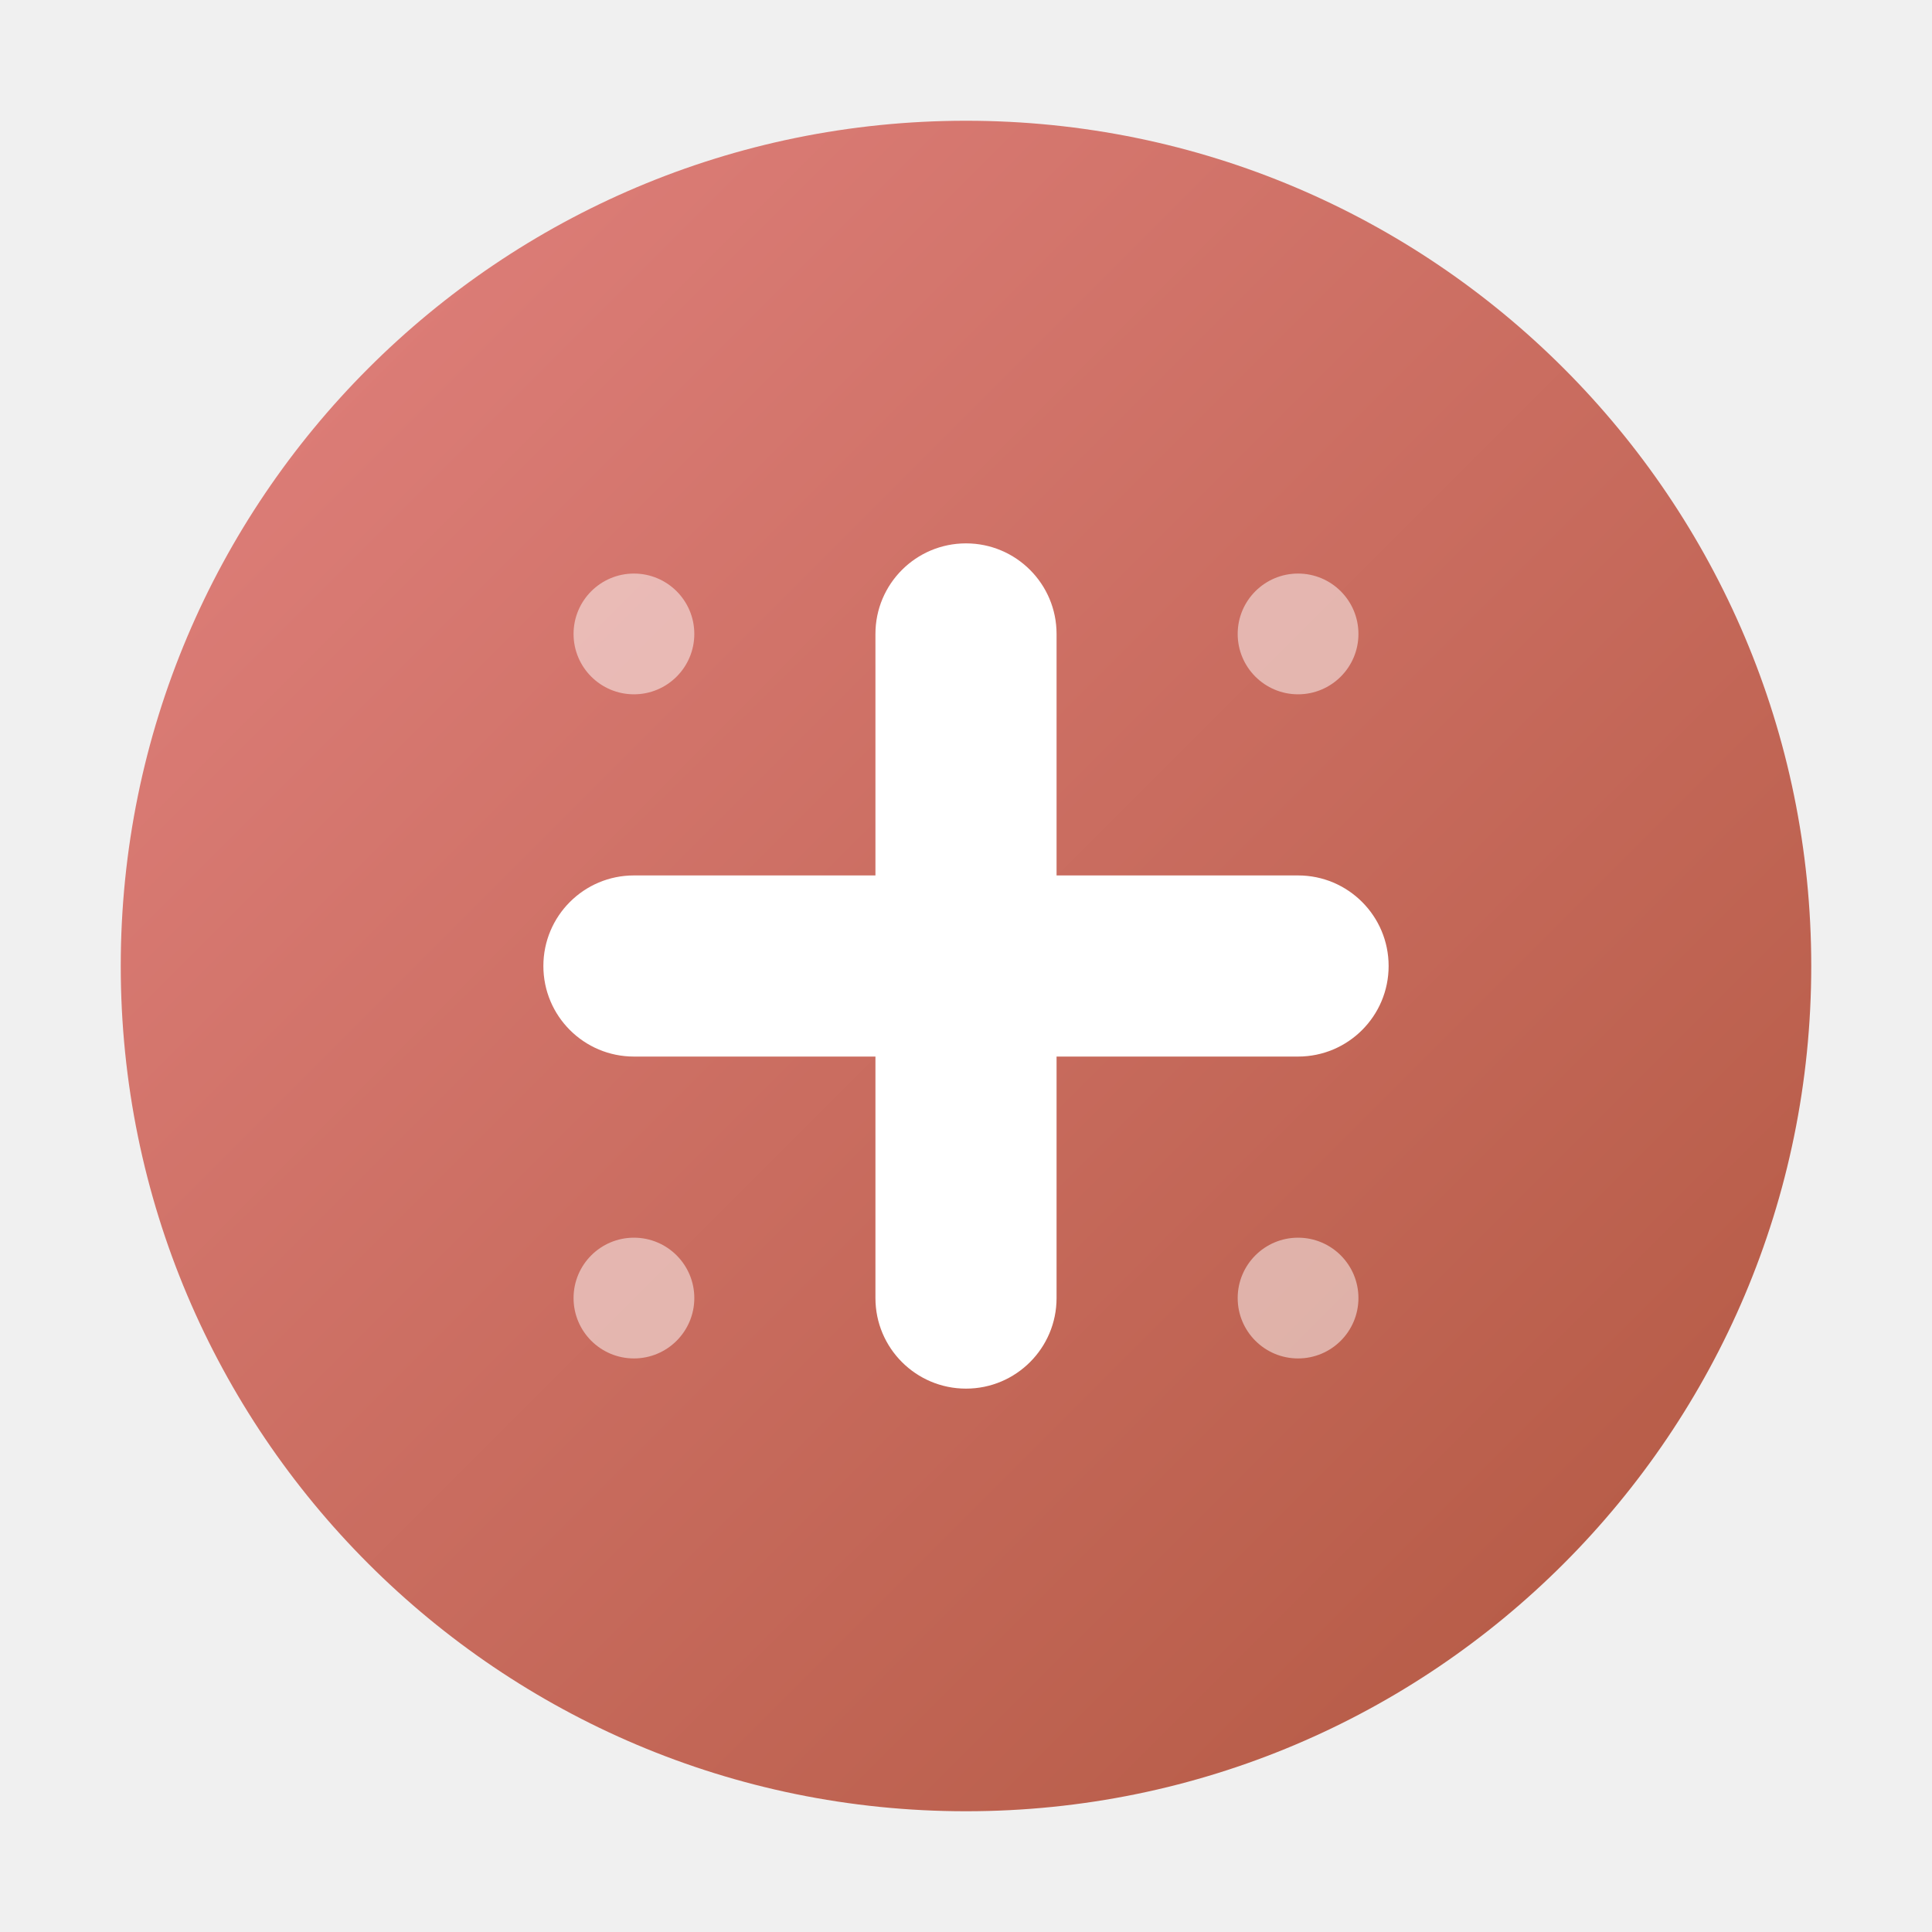
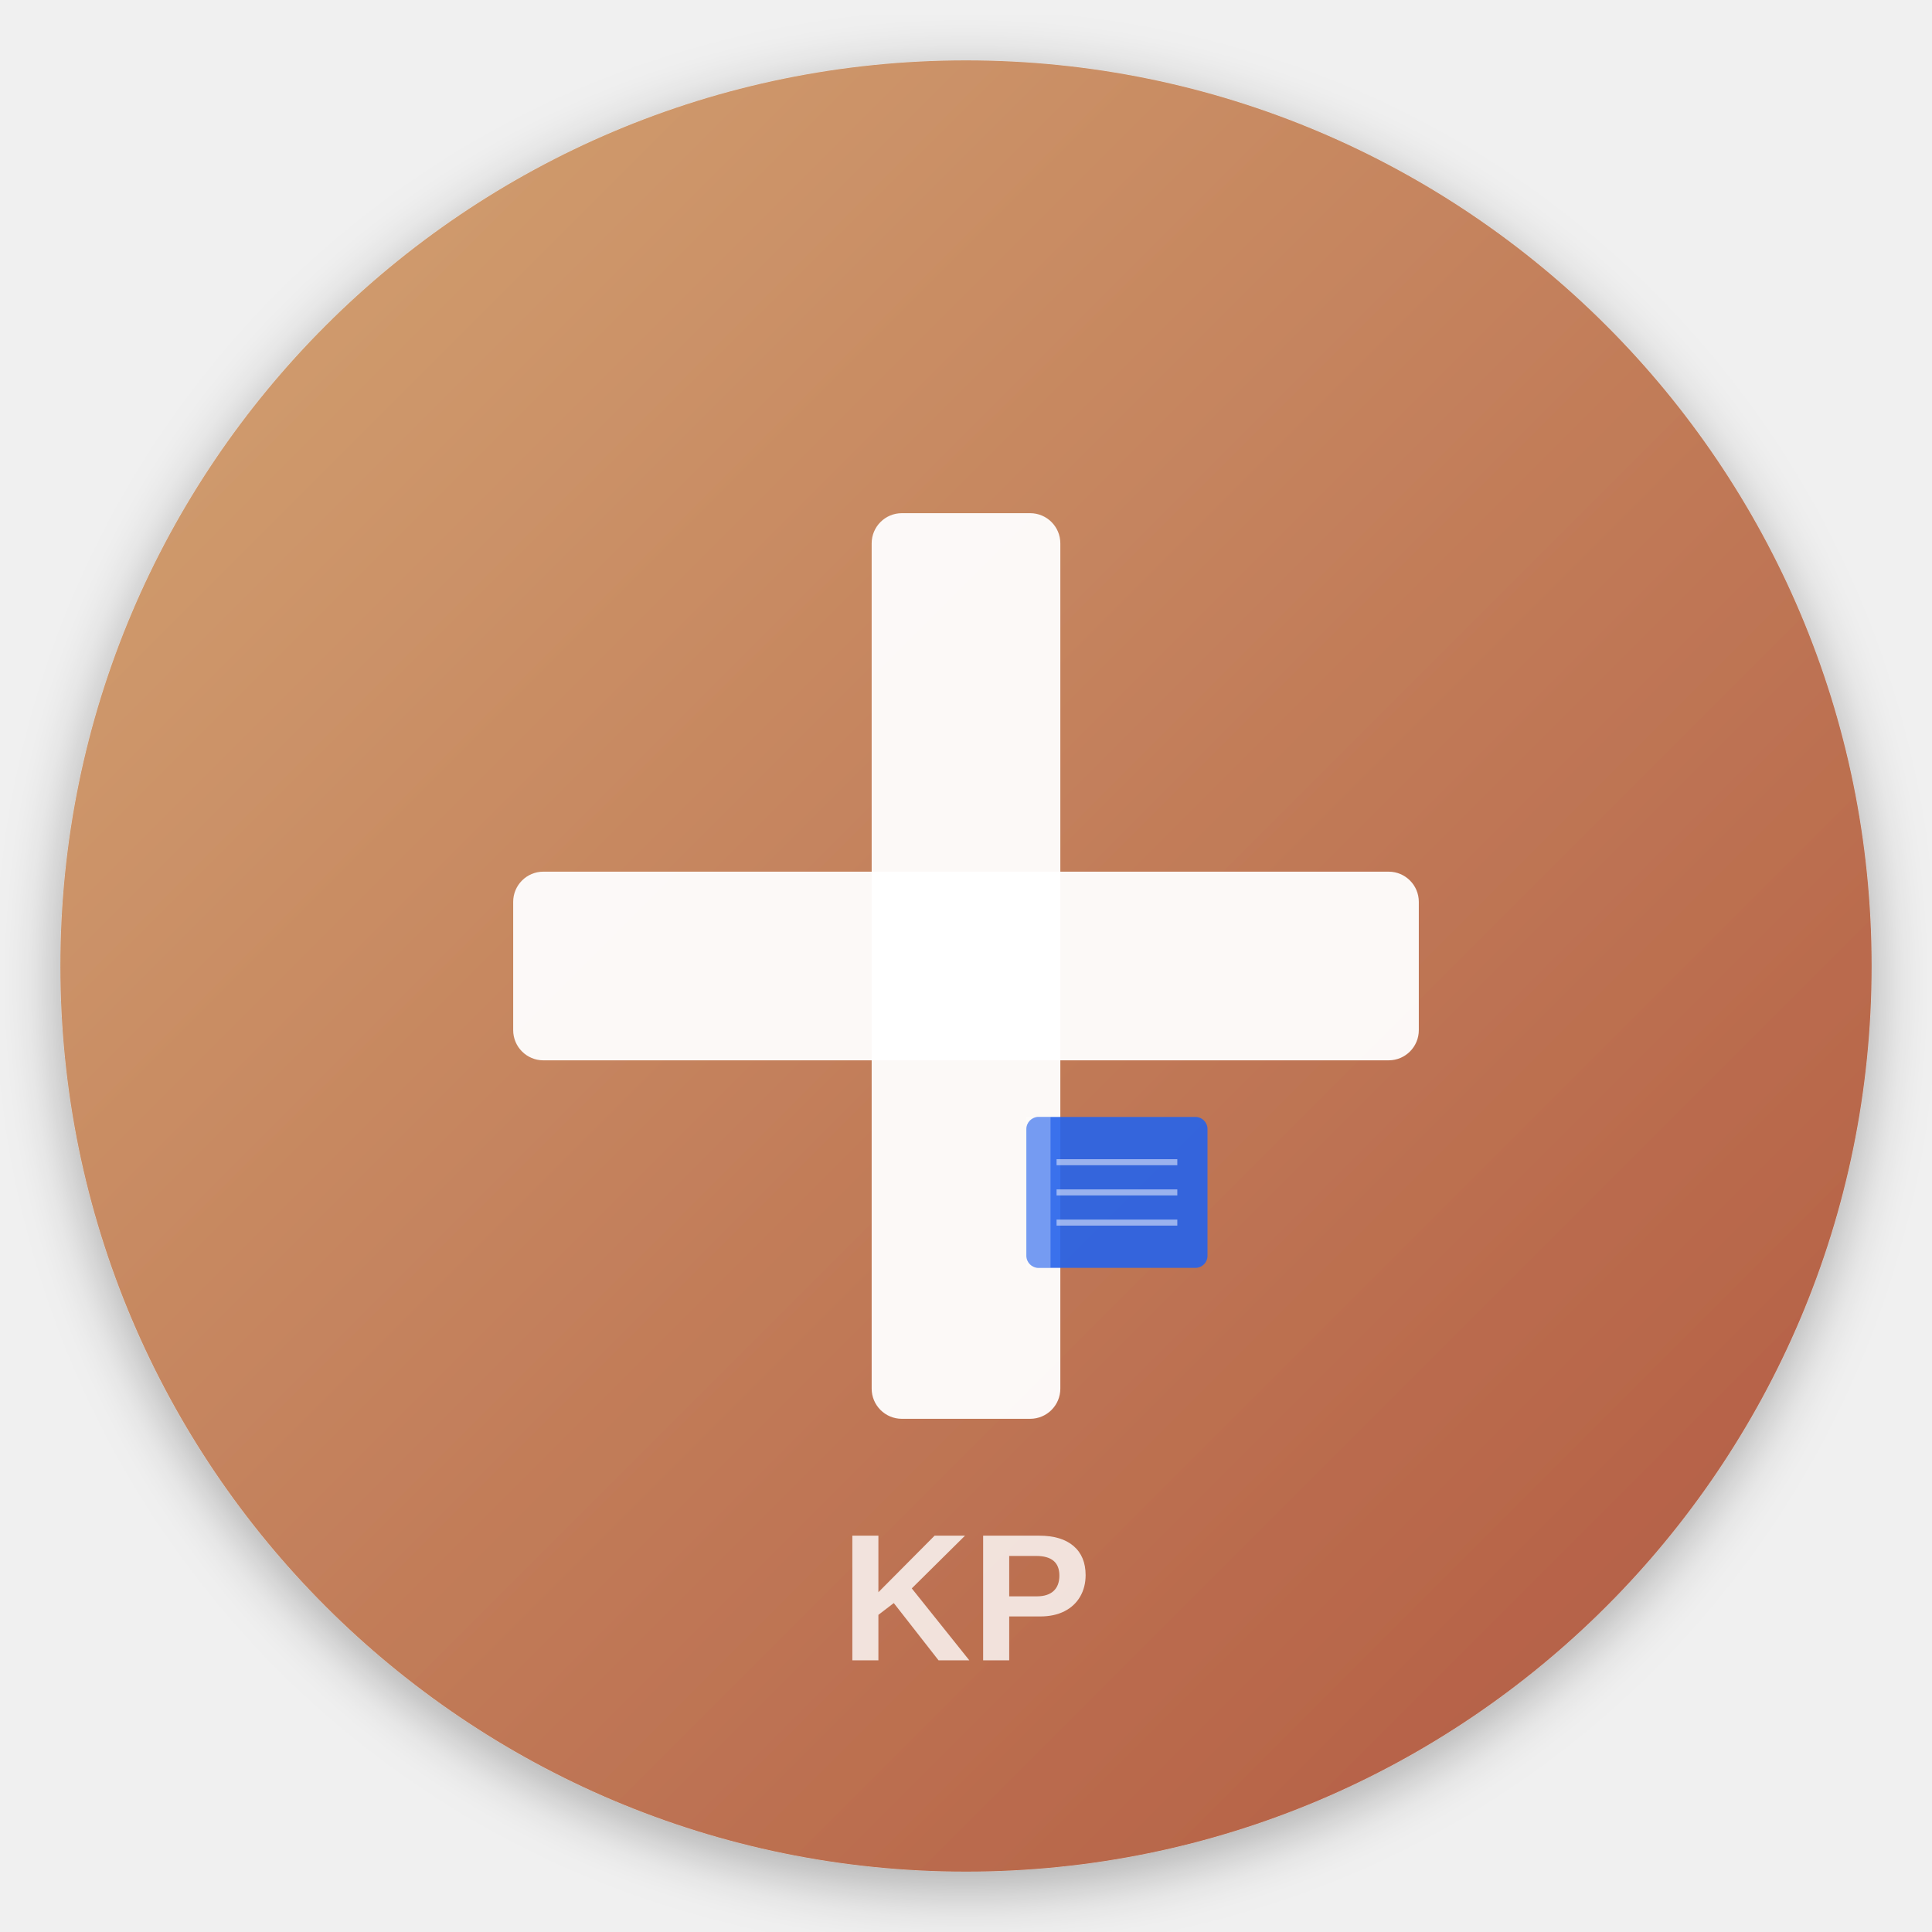
- <svg xmlns="http://www.w3.org/2000/svg" width="32" height="32" viewBox="0 0 32 32">
+ <svg xmlns="http://www.w3.org/2000/svg" width="512" height="512">
  <defs>
-     <linearGradient id="bg" x1="0%" y1="0%" x2="100%" y2="100%">
-       <stop offset="0%" stop-color="#E2827F" />
-       <stop offset="100%" stop-color="#B15740" />
+     <linearGradient id="grad" x1="0%" y1="0%" x2="100%" y2="100%">
+       <stop offset="0%" style="stop-color:#D4A574;stop-opacity:1" />
+       <stop offset="100%" style="stop-color:#B15740;stop-opacity:1" />
    </linearGradient>
+     <filter id="shadow" x="-50%" y="-50%" width="200%" height="200%">
+       <feDropShadow dx="0" dy="4" stdDeviation="8" flood-opacity="0.3" />
+     </filter>
  </defs>
-   <circle cx="16" cy="16" r="14" fill="url(#bg)" />
-   <rect x="14.5" y="9" width="3" height="14" rx="1.5" fill="white" />
-   <rect x="9" y="14.5" width="14" height="3" rx="1.5" fill="white" />
-   <circle cx="10.5" cy="10.5" r="1" fill="rgba(255,255,255,0.5)" />
-   <circle cx="21.5" cy="10.5" r="1" fill="rgba(255,255,255,0.5)" />
-   <circle cx="10.5" cy="21.5" r="1" fill="rgba(255,255,255,0.5)" />
-   <circle cx="21.5" cy="21.5" r="1" fill="rgba(255,255,255,0.5)" />
+   <circle cx="256" cy="256" r="240" fill="url(#grad)" filter="url(#shadow)" />
+   <g transform="translate(256, 256)">
+     <rect x="-25" y="-120" width="50" height="240" rx="8" fill="#FFFFFF" opacity="0.95" />
+     <rect x="-120" y="-25" width="240" height="50" rx="8" fill="#FFFFFF" opacity="0.95" />
+     <g transform="translate(40, 60) scale(0.8)">
+       <rect x="-30" y="-25" width="60" height="50" rx="4" fill="#2563EB" opacity="0.9" />
+       <rect x="-30" y="-25" width="8" height="50" fill="#FFFFFF" opacity="0.3" />
+       <line x1="-20" y1="-10" x2="20" y2="-10" stroke="#FFFFFF" stroke-width="2" opacity="0.5" />
+       <line x1="-20" y1="0" x2="20" y2="0" stroke="#FFFFFF" stroke-width="2" opacity="0.5" />
+       <line x1="-20" y1="10" x2="20" y2="10" stroke="#FFFFFF" stroke-width="2" opacity="0.5" />
+     </g>
+   </g>
+   <text x="256" y="440" font-family="Arial, sans-serif" font-size="48" font-weight="bold" text-anchor="middle" fill="#FFFFFF" opacity="0.8">KP</text>
</svg>
